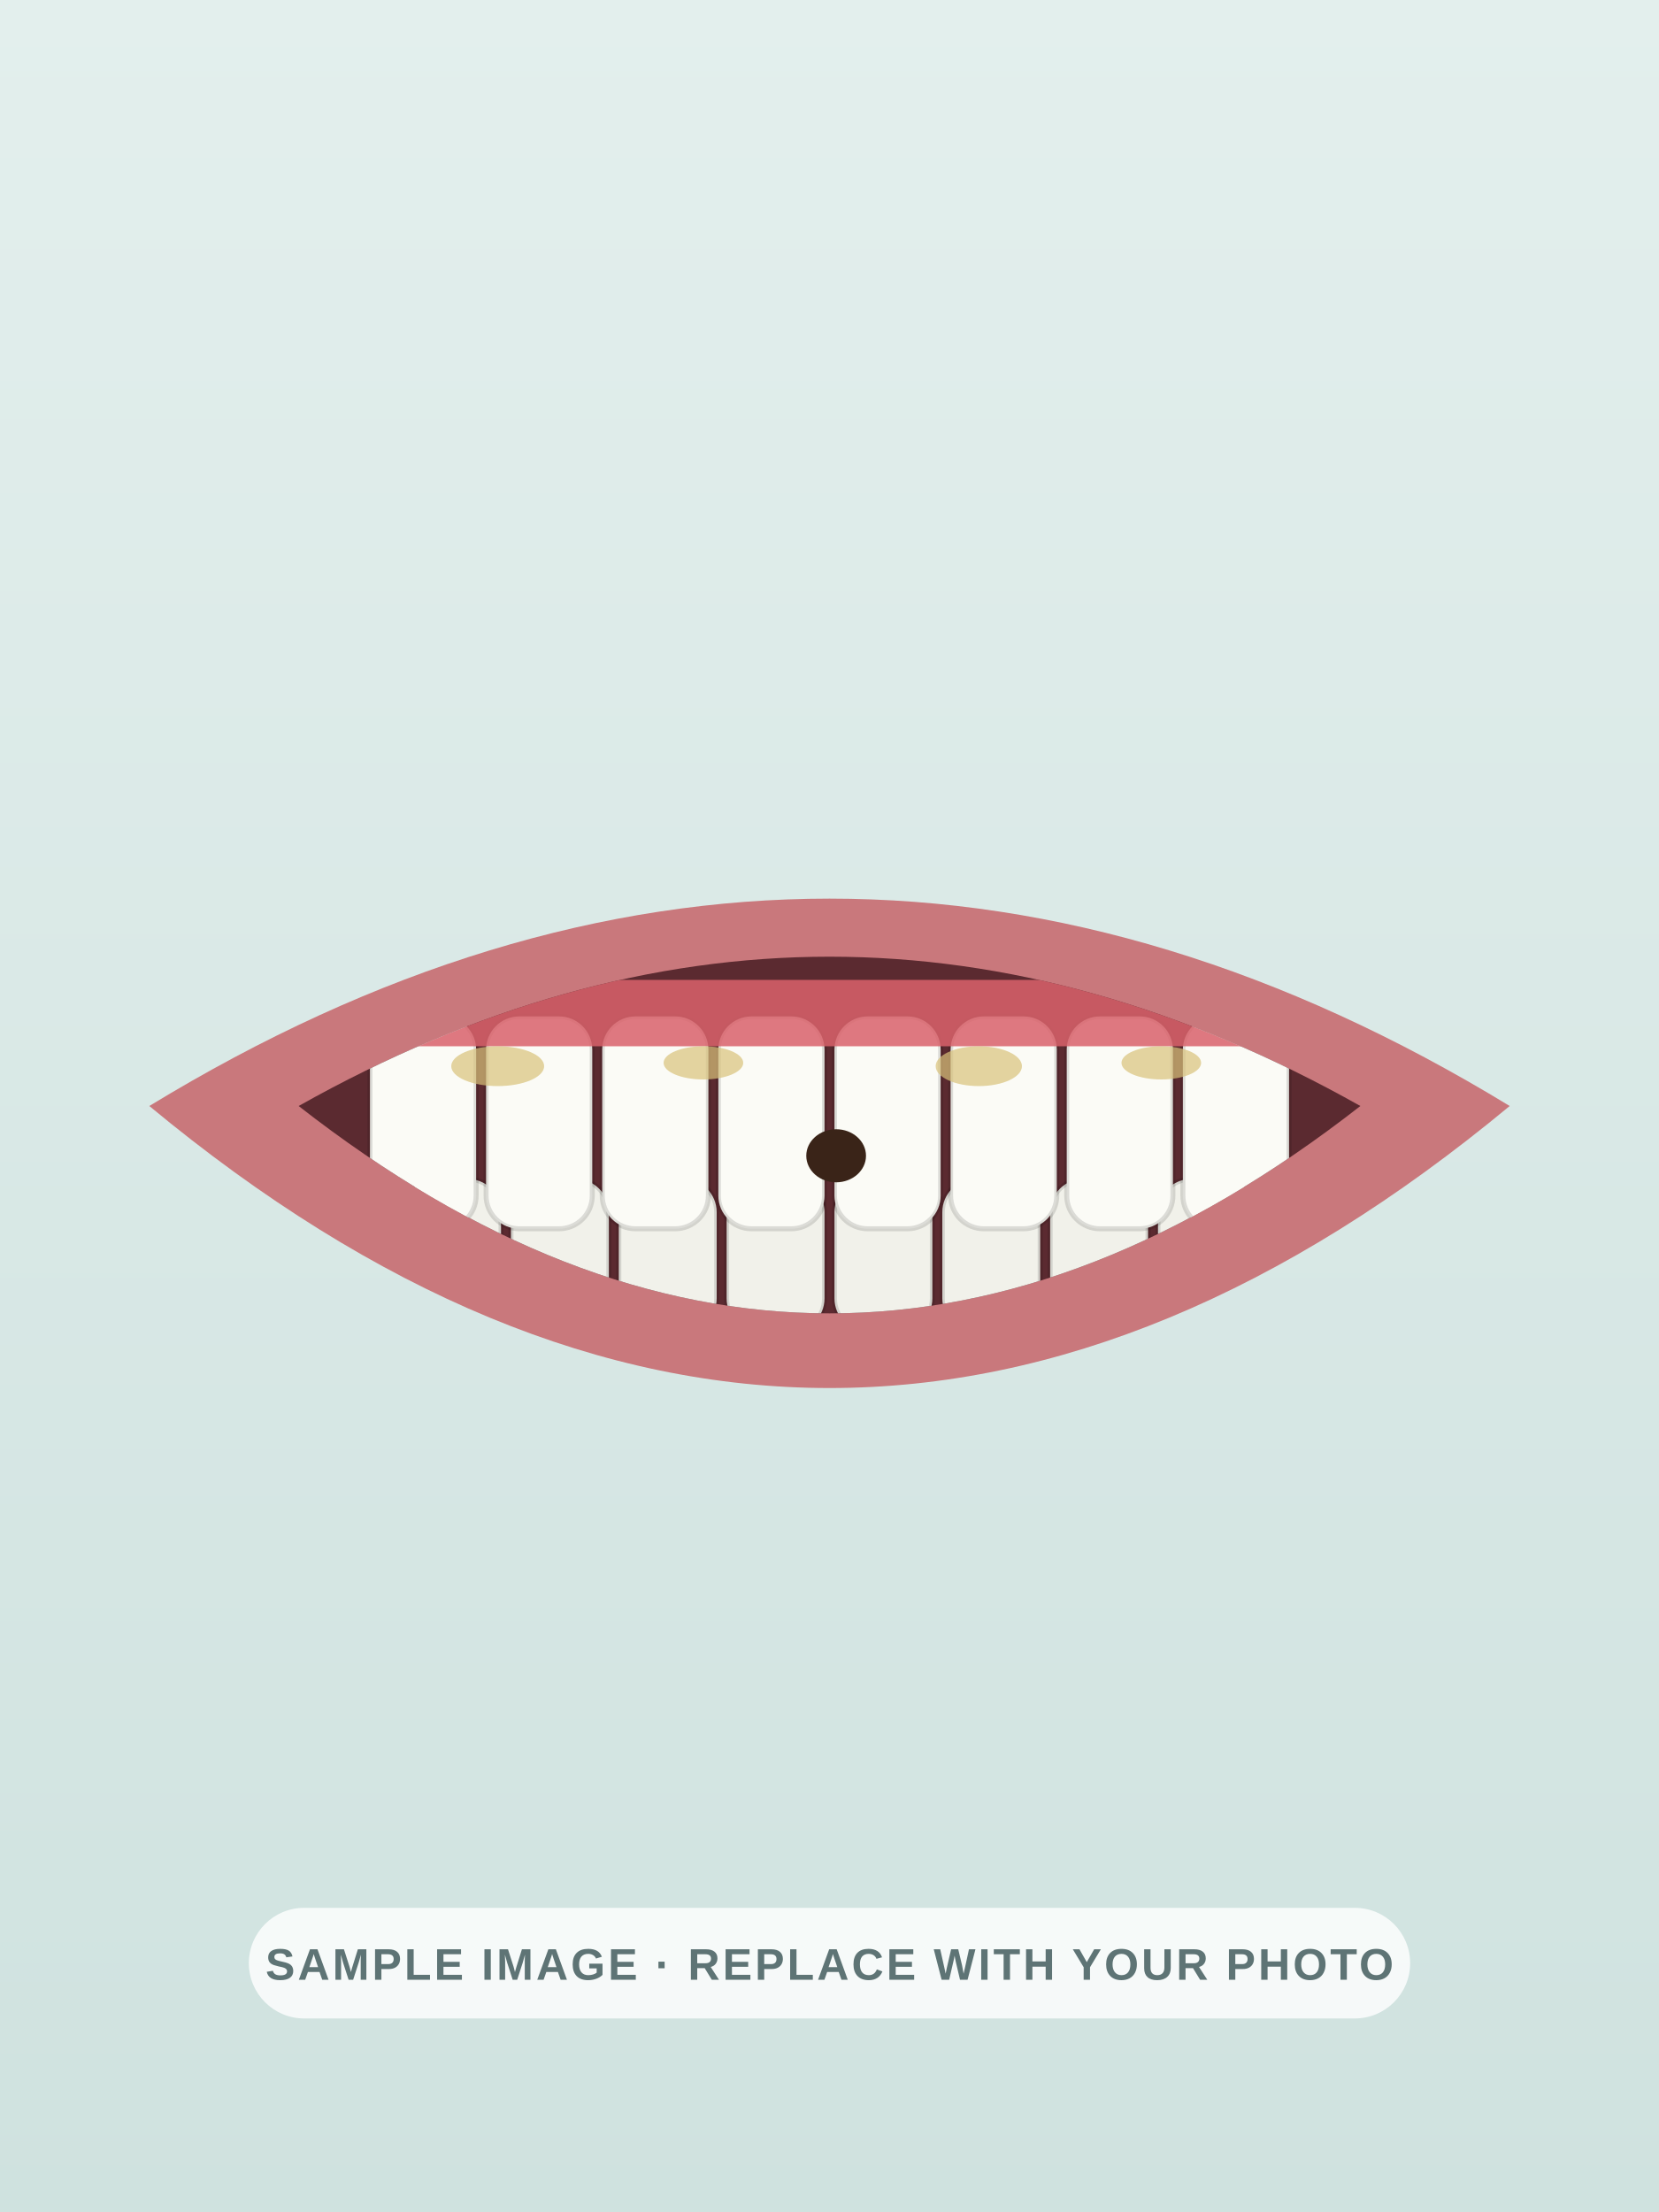
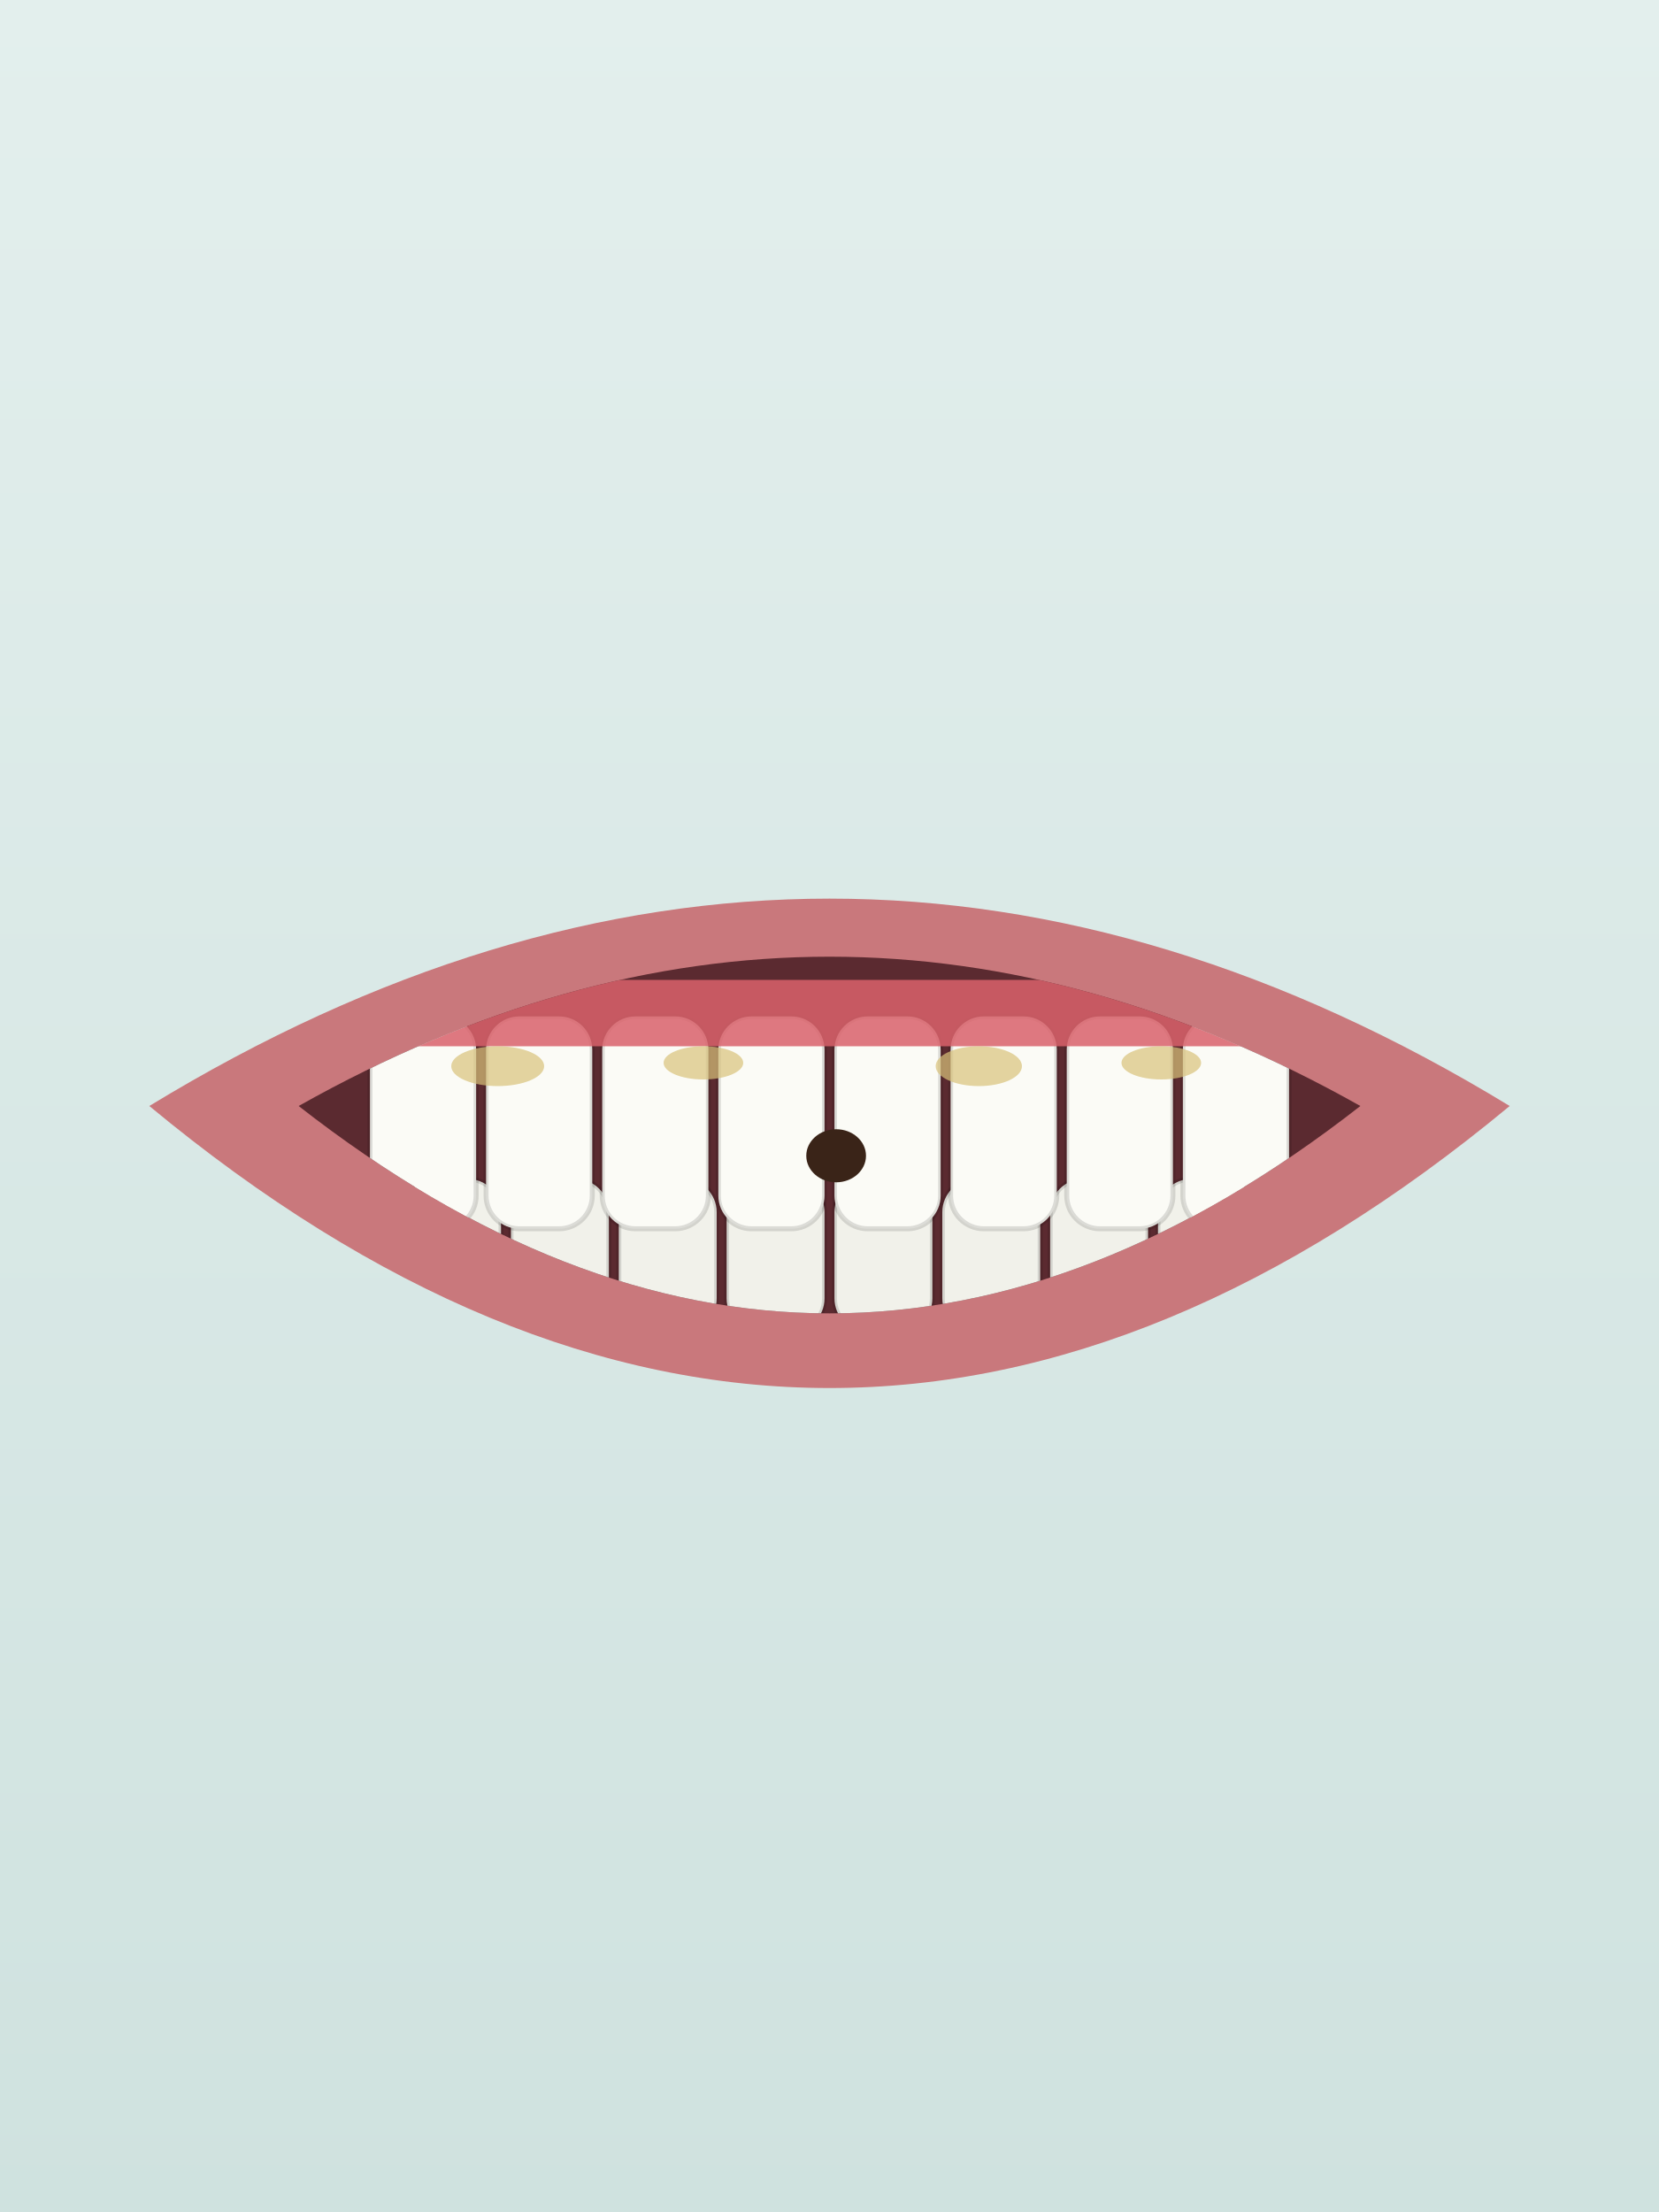
<svg xmlns="http://www.w3.org/2000/svg" viewBox="0 0 600 800" width="600" height="800" role="img">
  <defs>
    <linearGradient id="bg" x1="0" y1="0" x2="0" y2="1">
      <stop offset="0" stop-color="#e3efed" />
      <stop offset="1" stop-color="#cfe2df" />
    </linearGradient>
    <clipPath id="mouth">
      <path d="M140 410 Q300 320 460 410 Q300 535 140 410Z" />
    </clipPath>
  </defs>
  <rect width="600" height="800" fill="url(#bg)" />
  <g transform="translate(300 400) scale(1.2) translate(-300 -410)">
    <path d="M95 410 Q300 285 505 410 Q300 580 95 410Z" fill="#c9787c" />
    <path d="M140 410 Q300 320 460 410 Q300 535 140 410Z" fill="#5b2a30" />
    <g clip-path="url(#mouth)">
      <rect x="171.5" y="432" width="29.5" height="46" rx="10" fill="#f1f1ea" stroke="#00000020" stroke-width="1.5" transform="rotate(0 186.25 455.0)" />
      <rect x="204.0" y="432" width="29.5" height="46" rx="10" fill="#f1f1ea" stroke="#00000020" stroke-width="1.5" transform="rotate(0 218.75 455.0)" />
      <rect x="236.5" y="432" width="29.5" height="46" rx="10" fill="#f1f1ea" stroke="#00000020" stroke-width="1.5" transform="rotate(0 251.25 455.0)" />
      <rect x="269.0" y="432" width="29.5" height="46" rx="10" fill="#f1f1ea" stroke="#00000020" stroke-width="1.5" transform="rotate(0 283.75 455.0)" />
      <rect x="301.5" y="432" width="29.5" height="46" rx="10" fill="#f1f1ea" stroke="#00000020" stroke-width="1.5" transform="rotate(0 316.25 455.0)" />
      <rect x="334.0" y="432" width="29.5" height="46" rx="10" fill="#f1f1ea" stroke="#00000020" stroke-width="1.5" transform="rotate(0 348.75 455.0)" />
      <rect x="366.5" y="432" width="29.5" height="46" rx="10" fill="#f1f1ea" stroke="#00000020" stroke-width="1.5" transform="rotate(0 381.25 455.0)" />
      <rect x="399.0" y="432" width="29.5" height="46" rx="10" fill="#f1f1ea" stroke="#00000020" stroke-width="1.5" transform="rotate(0 413.75 455.0)" />
      <rect x="161.5" y="383" width="32.0" height="64" rx="10" fill="#fbfbf6" stroke="#00000020" stroke-width="1.5" transform="rotate(0 177.5 415.0)" />
      <rect x="196.5" y="383" width="32.0" height="64" rx="10" fill="#fbfbf6" stroke="#00000020" stroke-width="1.5" transform="rotate(0 212.5 415.0)" />
      <rect x="231.5" y="383" width="32.0" height="64" rx="10" fill="#fbfbf6" stroke="#00000020" stroke-width="1.5" transform="rotate(0 247.5 415.0)" />
      <rect x="266.5" y="383" width="32.0" height="64" rx="10" fill="#fbfbf6" stroke="#00000020" stroke-width="1.5" transform="rotate(0 282.5 415.0)" />
      <rect x="301.5" y="383" width="32.0" height="64" rx="10" fill="#fbfbf6" stroke="#00000020" stroke-width="1.5" transform="rotate(0 317.5 415.0)" />
      <rect x="336.5" y="383" width="32.0" height="64" rx="10" fill="#fbfbf6" stroke="#00000020" stroke-width="1.5" transform="rotate(0 352.5 415.0)" />
      <rect x="371.5" y="383" width="32.0" height="64" rx="10" fill="#fbfbf6" stroke="#00000020" stroke-width="1.5" transform="rotate(0 387.5 415.0)" />
      <rect x="406.5" y="383" width="32.0" height="64" rx="10" fill="#fbfbf6" stroke="#00000020" stroke-width="1.5" transform="rotate(0 422.5 415.0)" />
      <rect x="150" y="372" width="300" height="20" fill="#d9626b" opacity=".85" />
      <g fill="#d8c27a" opacity=".7">
        <ellipse cx="200" cy="398" rx="14" ry="6" />
        <ellipse cx="262" cy="397" rx="12" ry="5" />
        <ellipse cx="345" cy="398" rx="13" ry="6" />
        <ellipse cx="400" cy="397" rx="12" ry="5" />
      </g>
      <ellipse cx="302" cy="425" rx="9" ry="8" fill="#3a2418" />
    </g>
  </g>
-   <rect x="90" y="690" width="420" height="40" rx="20" fill="#ffffffcc" />
-   <text x="300" y="716" text-anchor="middle" font-family="Arial,Helvetica,sans-serif" font-size="16" font-weight="700" fill="#5e7475" letter-spacing="1">SAMPLE IMAGE · REPLACE WITH YOUR PHOTO</text>
</svg>
